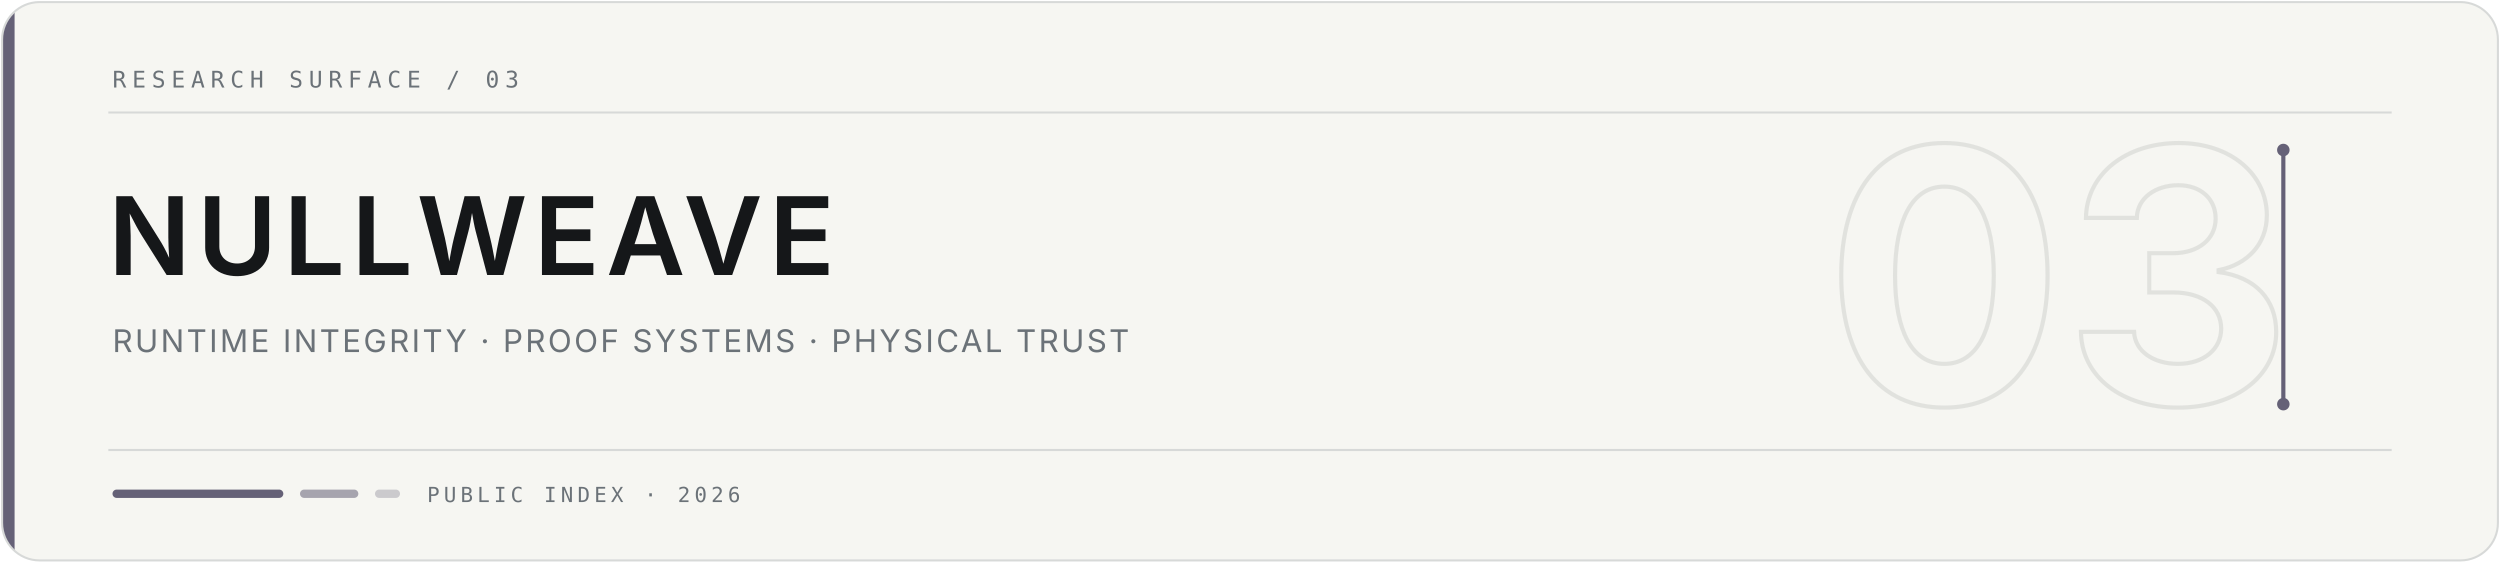
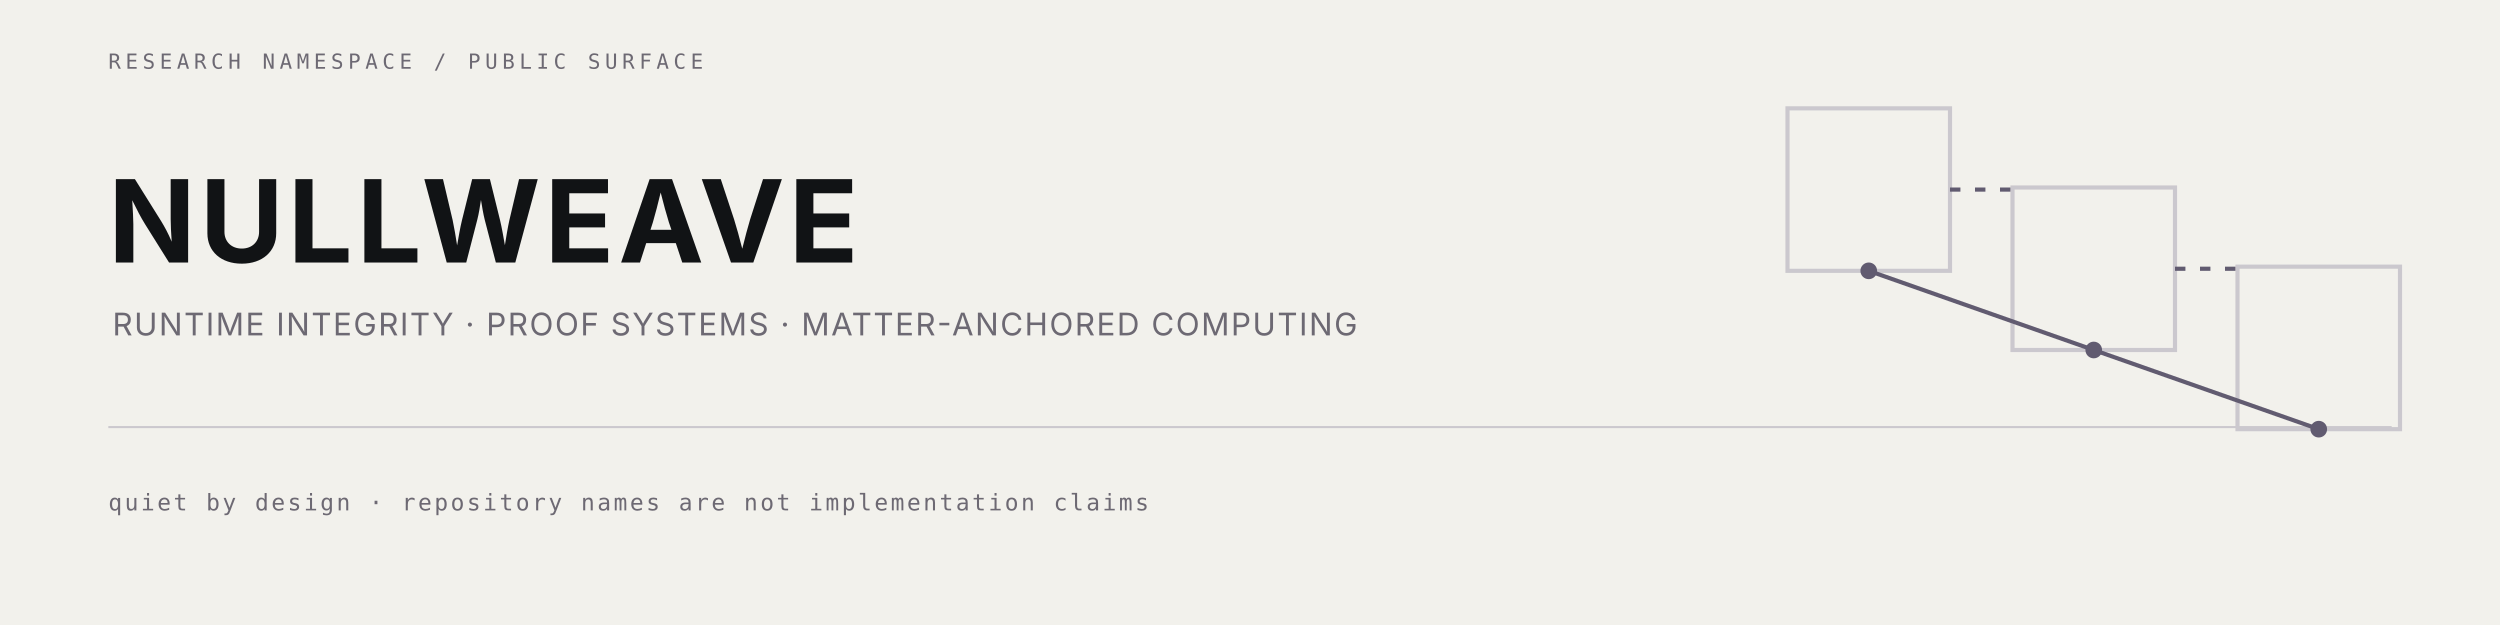
- <svg xmlns="http://www.w3.org/2000/svg" width="1200" height="270" viewBox="0 0 1200 270" role="img" aria-labelledby="title desc">
+ <svg xmlns="http://www.w3.org/2000/svg" width="1200" height="300" viewBox="0 0 1200 300" role="img" aria-labelledby="t d">
  <style>
-   .bg{fill:#f6f6f2}.ink{fill:#151719}.muted{fill:#6b7278}.line{stroke:#d7d9d8}.accent{fill:#656177}.ghost{fill:none;stroke:#151719;stroke-opacity:.09}.hair{stroke:#656177}
-   @media (prefers-color-scheme:dark){.bg{fill:#0d0f10}.ink{fill:#ececea}.muted{fill:#8d9499}.line{stroke:#292c2e}.ghost{stroke:#ececea;stroke-opacity:.09}}
+ .bg{fill:#f2f1ec}.ink{fill:#111315}.muted{fill:#6d6973}.hair{stroke:#cbc8ce}.accent{stroke:#615b70}.node{fill:#615b70}
+ @media(prefers-color-scheme:dark){.bg{fill:#0c0c0f}.ink{fill:#efedf2}.muted{fill:#938d9b}.hair{stroke:#2e2b32}.accent{stroke:#9188a3}.node{fill:#9188a3}}
</style>
-   <defs>
-     <clipPath id="frame">
-       <rect x="1" y="1" width="1198" height="268" rx="18" />
-     </clipPath>
-   </defs>
-   <g clip-path="url(#frame)">
-     <rect class="bg" width="1200" height="270" />
-     <rect class="accent" x="0" y="0" width="7" height="270" />
-     <line class="line" x1="52" y1="54" x2="1148" y2="54" />
-     <text class="muted" x="54" y="42" font-family="ui-monospace,SFMono-Regular,Consolas,monospace" font-size="11" letter-spacing="2.8">RESEARCH SURFACE / 03</text>
-     <text class="ink" x="52" y="132" font-family="-apple-system,BlinkMacSystemFont,'Segoe UI',sans-serif" font-size="52" font-weight="620" letter-spacing="3.2">NULLWEAVE</text>
-     <text class="muted" x="54" y="169" font-family="-apple-system,BlinkMacSystemFont,'Segoe UI',sans-serif" font-size="15" letter-spacing="1.15">RUNTIME INTEGRITY · PROOF SYSTEMS · PHYSICAL TRUST</text>
-     <line class="line" x1="52" y1="216" x2="1148" y2="216" />
-     <rect class="accent" x="54" y="235" width="82" height="4" rx="2" />
-     <rect class="accent" x="144" y="235" width="28" height="4" rx="2" opacity=".55" />
-     <rect class="accent" x="180" y="235" width="12" height="4" rx="2" opacity=".3" />
-     <text class="muted" x="205" y="241" font-family="ui-monospace,SFMono-Regular,Consolas,monospace" font-size="10" letter-spacing="2">PUBLIC INDEX · 2026</text>
-     <text class="ghost" x="876" y="194" font-family="-apple-system,BlinkMacSystemFont,'Segoe UI',sans-serif" font-size="170" font-weight="700" stroke-width="2">03</text>
-     <line class="hair" x1="1096" y1="72" x2="1096" y2="194" stroke-width="2" />
-     <circle class="accent" cx="1096" cy="72" r="3" />
-     <circle class="accent" cx="1096" cy="194" r="3" />
+   <rect class="bg" width="1200" height="300" />
+   <text class="muted" x="52" y="33" font-family="ui-monospace,SFMono-Regular,Consolas,monospace" font-size="10" letter-spacing="2.2">RESEARCH NAMESPACE / PUBLIC SURFACE</text>
+   <text class="ink" x="52" y="126" font-family="-apple-system,BlinkMacSystemFont,'Segoe UI',sans-serif" font-size="55" font-weight="650" letter-spacing="2">NULLWEAVE</text>
+   <text class="muted" x="54" y="161" font-family="-apple-system,BlinkMacSystemFont,'Segoe UI',sans-serif" font-size="15" letter-spacing=".75">RUNTIME INTEGRITY · PROOF SYSTEMS · MATTER-ANCHORED COMPUTING</text>
+   <line class="hair" x1="52" y1="205" x2="1148" y2="205" />
+   <g transform="translate(858,52)" fill="none" stroke-width="2">
+     <rect class="hair" x="0" y="0" width="78" height="78" />
+     <rect class="hair" x="108" y="38" width="78" height="78" />
+     <rect class="hair" x="216" y="76" width="78" height="78" />
+     <path class="accent" d="M39 78 L147 116 L255 154" />
+     <circle class="node" cx="39" cy="78" r="4" />
+     <circle class="node" cx="147" cy="116" r="4" />
+     <circle class="node" cx="255" cy="154" r="4" />
+     <path class="accent" d="M78 39 H108" stroke-dasharray="5 7" />
+     <path class="accent" d="M186 77 H216" stroke-dasharray="5 7" />
  </g>
-   <rect x="1" y="1" width="1198" height="268" rx="18" fill="none" class="line" />
+   <text class="muted" x="52" y="245" font-family="ui-monospace,SFMono-Regular,Consolas,monospace" font-size="11" letter-spacing="1.2">quiet by design · repository names are not implementation claims</text>
</svg>
